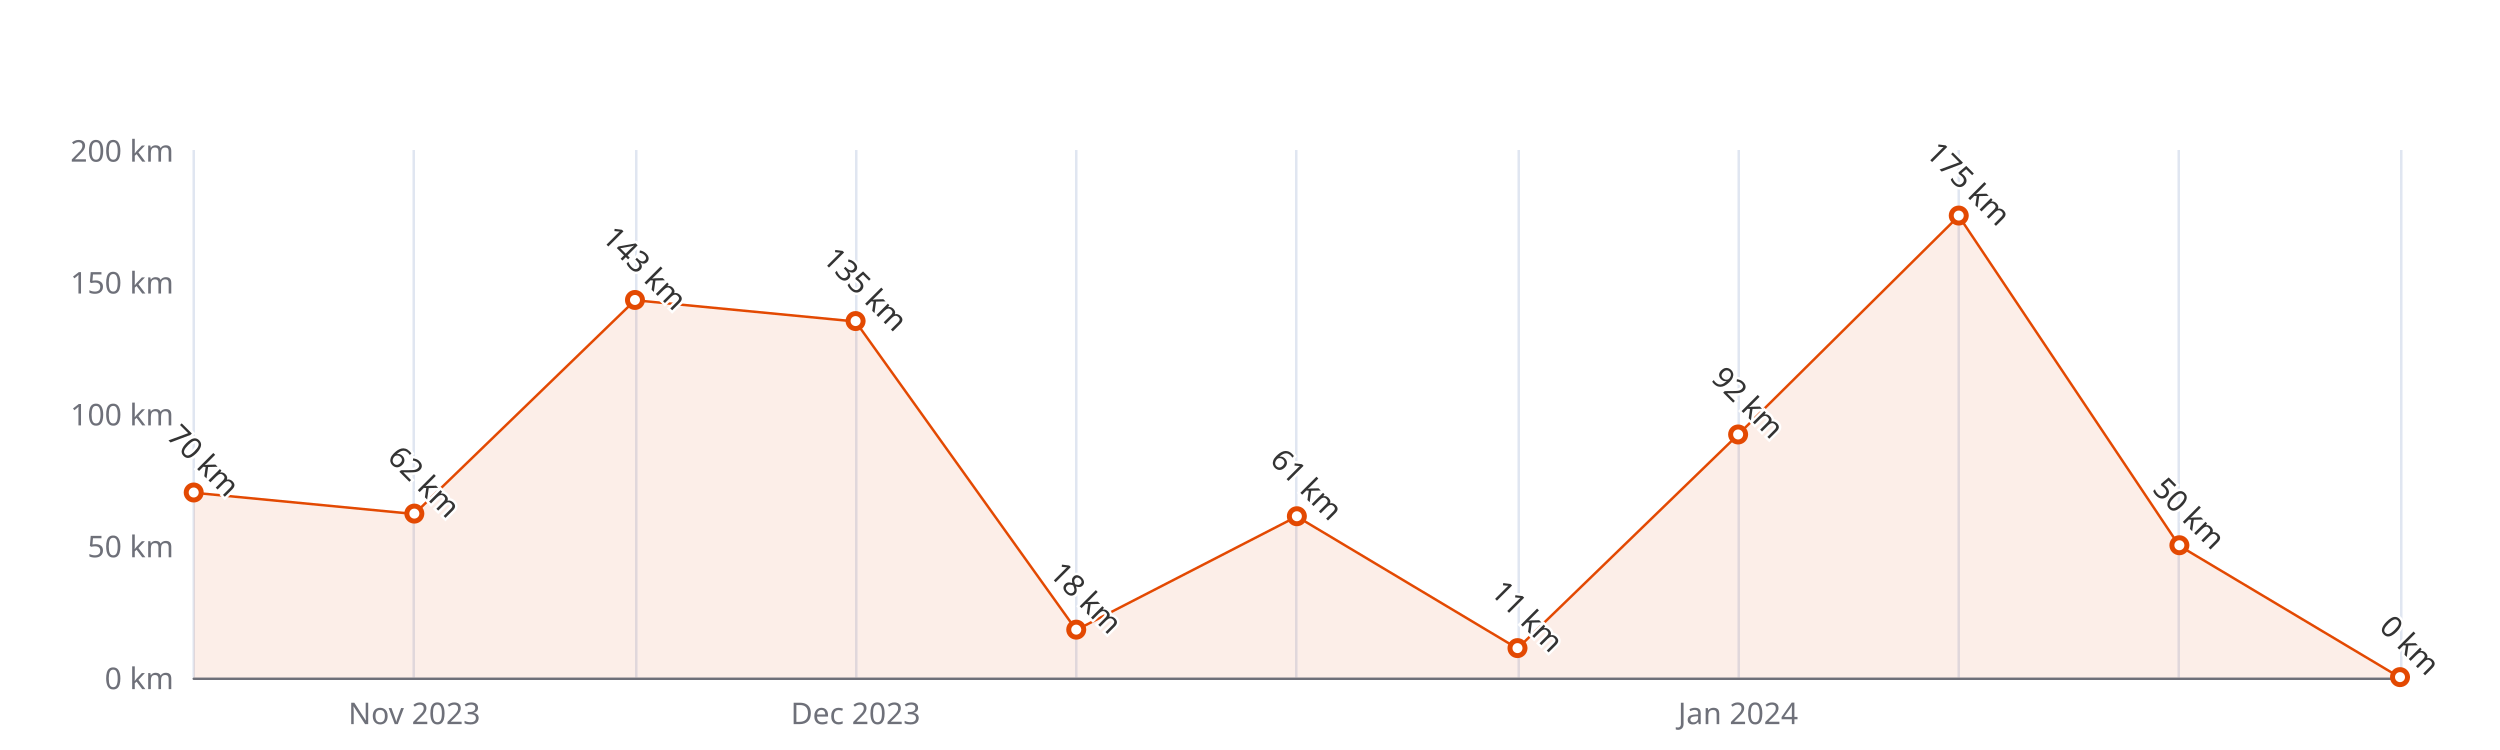
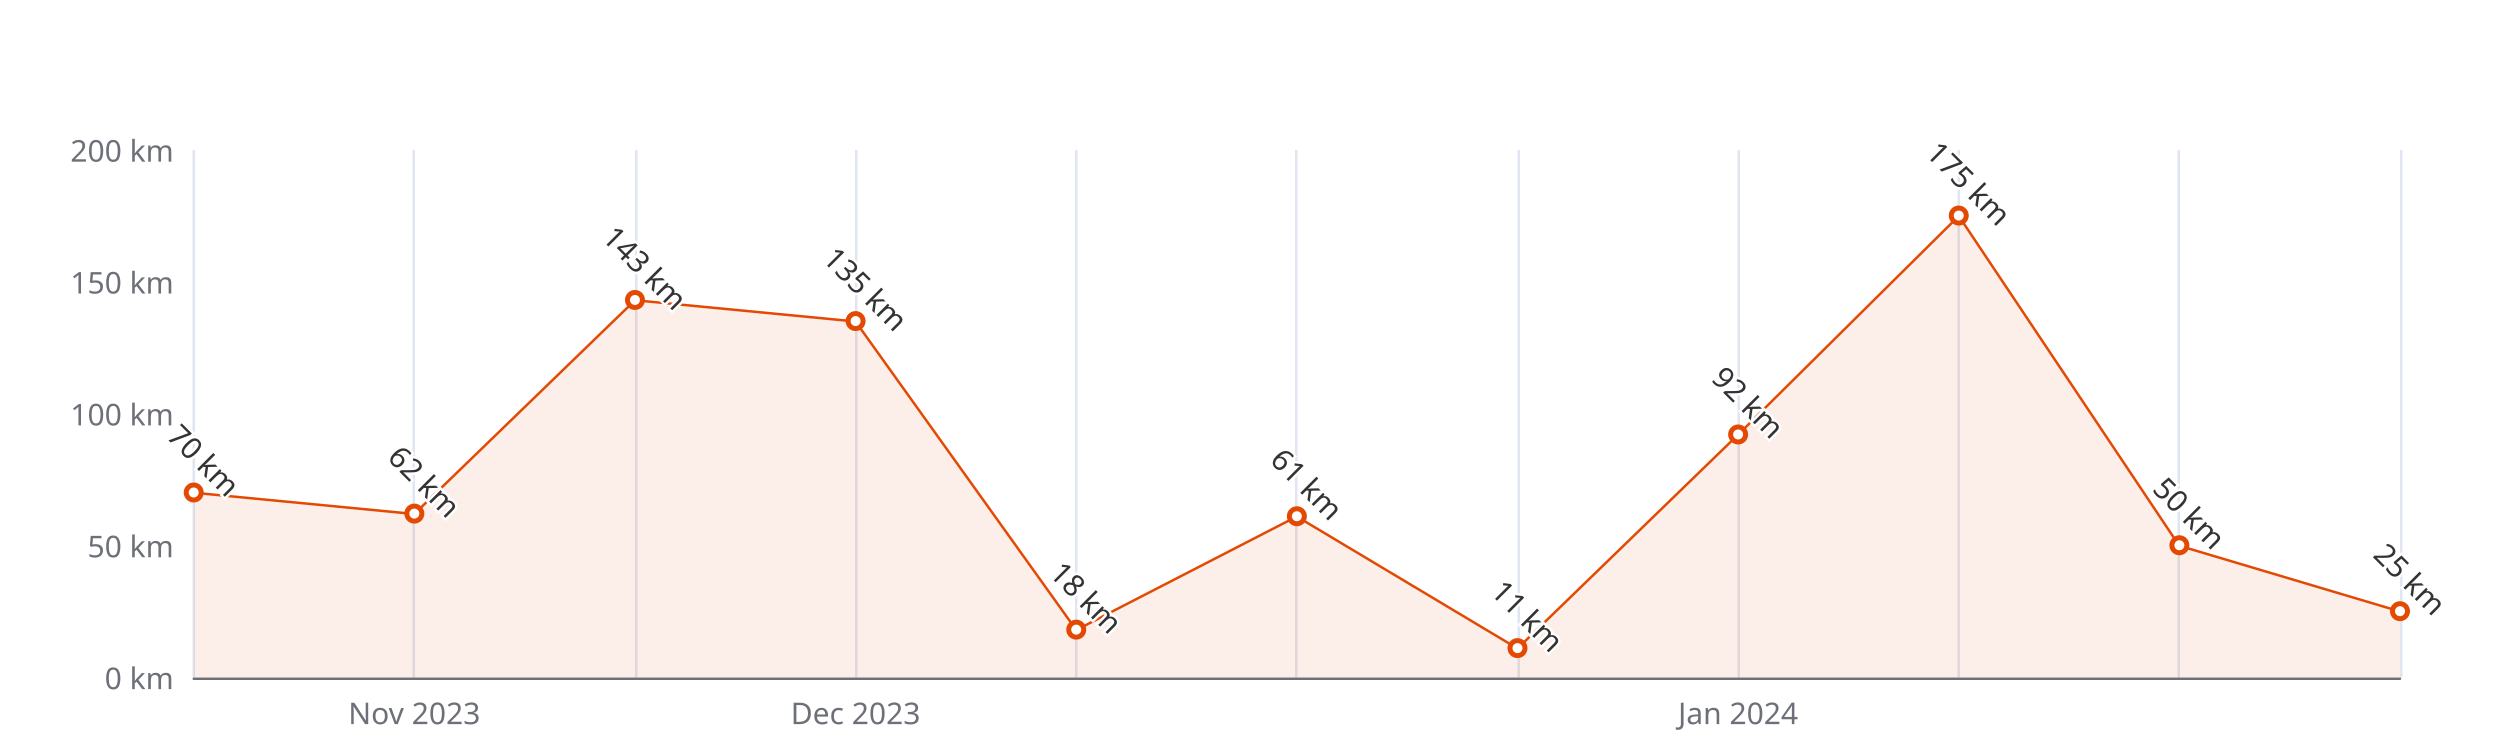
<svg xmlns="http://www.w3.org/2000/svg" width="1000" height="300" version="1.1" baseProfile="full" viewBox="0 0 1000 300">
  <rect width="1000" height="300" x="0" y="0" id="0" fill="#ffffff" />
  <path d="M77.5 60L77.5 271" fill="none" stroke="#E0E6F1" />
  <path d="M165.5 60L165.5 271" fill="none" stroke="#E0E6F1" />
  <path d="M254.5 60L254.5 271" fill="none" stroke="#E0E6F1" />
  <path d="M342.5 60L342.5 271" fill="none" stroke="#E0E6F1" />
  <path d="M430.5 60L430.5 271" fill="none" stroke="#E0E6F1" />
  <path d="M518.5 60L518.5 271" fill="none" stroke="#E0E6F1" />
  <path d="M607.5 60L607.5 271" fill="none" stroke="#E0E6F1" />
  <path d="M695.5 60L695.5 271" fill="none" stroke="#E0E6F1" />
  <path d="M783.5 60L783.5 271" fill="none" stroke="#E0E6F1" />
  <path d="M871.5 60L871.5 271" fill="none" stroke="#E0E6F1" />
  <path d="M960.5 60L960.5 271" fill="none" stroke="#E0E6F1" />
  <path d="M77.5 271.5L960 271.5" fill="none" stroke="#6E7079" stroke-linecap="round" />
  <text dominant-baseline="central" text-anchor="end" style="font-size:12px;font-family:sans-serif;" xml:space="preserve" transform="translate(69.48 271)" fill="#6E7079">0 km</text>
  <text dominant-baseline="central" text-anchor="end" style="font-size:12px;font-family:sans-serif;" xml:space="preserve" transform="translate(69.48 218.25)" fill="#6E7079">50 km</text>
  <text dominant-baseline="central" text-anchor="end" style="font-size:12px;font-family:sans-serif;" xml:space="preserve" transform="translate(69.48 165.5)" fill="#6E7079">100 km</text>
  <text dominant-baseline="central" text-anchor="end" style="font-size:12px;font-family:sans-serif;" xml:space="preserve" transform="translate(69.48 112.75)" fill="#6E7079">150 km</text>
  <text dominant-baseline="central" text-anchor="end" style="font-size:12px;font-family:sans-serif;" xml:space="preserve" transform="translate(69.48 60)" fill="#6E7079">200 km</text>
  <text dominant-baseline="central" text-anchor="middle" style="font-size:12px;font-family:sans-serif;" xml:space="preserve" y="6" transform="translate(165.732 279)" fill="#6E7079">Nov 2023</text>
  <text dominant-baseline="central" text-anchor="middle" style="font-size:12px;font-family:sans-serif;" xml:space="preserve" y="6" transform="translate(342.236 279)" fill="#6E7079">Dec 2023</text>
  <text dominant-baseline="central" text-anchor="middle" style="font-size:12px;font-family:sans-serif;" xml:space="preserve" y="6" transform="translate(695.244 279)" fill="#6E7079">Jan 2024</text>
  <g clip-path="url(#zr5-c0)">
-     <path d="M77.5 197.1L165.7 205.6L254 120.1L342.2 128.6L430.5 252L518.7 206.6L607 259.4L695.2 173.9L783.5 86.4L871.7 218.3L960 271L871.7 271L783.5 271L695.2 271L607 271L518.7 271L430.5 271L342.2 271L254 271L165.7 271L77.5 271Z" fill="rgb(227,73,2)" fill-opacity="0.09" />
-     <path d="M77.5 197.1L165.7 205.6L254 120.1L342.2 128.6L430.5 252L518.7 206.6L607 259.4L695.2 173.9L783.5 86.4L871.7 218.3L960 271" fill="none" stroke="#E34902" stroke-linejoin="bevel" />
+     <path d="M77.5 197.1L165.7 205.6L254 120.1L342.2 128.6L430.5 252L518.7 206.6L607 259.4L695.2 173.9L783.5 86.4L871.7 218.3L960 244.6L960 271L871.7 271L783.5 271L695.2 271L607 271L518.7 271L430.5 271L342.2 271L254 271L165.7 271L77.5 271Z" fill="rgb(227,73,2)" fill-opacity="0.09" />
+     <path d="M77.5 197.1L165.7 205.6L254 120.1L342.2 128.6L430.5 252L518.7 206.6L607 259.4L695.2 173.9L783.5 86.4L871.7 218.3L960 244.6" fill="none" stroke="#E34902" stroke-linejoin="bevel" />
  </g>
  <path d="M1 0A1 1 0 1 1 1 -0.1A1 1 0 0 1 1 0" transform="matrix(3,0,0,3,77.48,197.15)" fill="#fff" stroke="#E34902" stroke-width="0.667" />
  <path d="M1 0A1 1 0 1 1 1 -0.1A1 1 0 0 1 1 0" transform="matrix(3,0,0,3,165.732,205.59)" fill="#fff" stroke="#E34902" stroke-width="0.667" />
  <path d="M1 0A1 1 0 1 1 1 -0.1A1 1 0 0 1 1 0" transform="matrix(3,0,0,3,253.984,120.135)" fill="#fff" stroke="#E34902" stroke-width="0.667" />
  <path d="M1 0A1 1 0 1 1 1 -0.1A1 1 0 0 1 1 0" transform="matrix(3,0,0,3,342.236,128.575)" fill="#fff" stroke="#E34902" stroke-width="0.667" />
  <path d="M1 0A1 1 0 1 1 1 -0.1A1 1 0 0 1 1 0" transform="matrix(3,0,0,3,430.488,252.01)" fill="#fff" stroke="#E34902" stroke-width="0.667" />
  <path d="M1 0A1 1 0 1 1 1 -0.1A1 1 0 0 1 1 0" transform="matrix(3,0,0,3,518.74,206.645)" fill="#fff" stroke="#E34902" stroke-width="0.667" />
  <path d="M1 0A1 1 0 1 1 1 -0.1A1 1 0 0 1 1 0" transform="matrix(3,0,0,3,606.992,259.395)" fill="#fff" stroke="#E34902" stroke-width="0.667" />
  <path d="M1 0A1 1 0 1 1 1 -0.1A1 1 0 0 1 1 0" transform="matrix(3,0,0,3,695.244,173.94)" fill="#fff" stroke="#E34902" stroke-width="0.667" />
  <path d="M1 0A1 1 0 1 1 1 -0.1A1 1 0 0 1 1 0" transform="matrix(3,0,0,3,783.496,86.375)" fill="#fff" stroke="#E34902" stroke-width="0.667" />
  <path d="M1 0A1 1 0 1 1 1 -0.1A1 1 0 0 1 1 0" transform="matrix(3,0,0,3,871.748,218.25)" fill="#fff" stroke="#E34902" stroke-width="0.667" />
-   <path d="M1 0A1 1 0 1 1 1 -0.1A1 1 0 0 1 1 0" transform="matrix(3,0,0,3,960,271)" fill="#fff" stroke="#E34902" stroke-width="0.667" />
+   <path d="M1 0A1 1 0 1 1 1 -0.1A1 1 0 0 1 1 0" transform="matrix(3,0,0,3,960,244.625)" fill="#fff" stroke="#E34902" stroke-width="0.667" />
  <text dominant-baseline="central" text-anchor="middle" style="font-size:12px;font-family:sans-serif;" xml:space="preserve" y="-6" transform="matrix(0.707,0.707,-0.707,0.707,77.48,188.15)" fill="#333" stroke="rgb(255,255,255)" stroke-width="2" paint-order="stroke" stroke-miterlimit="2">70 km</text>
  <text dominant-baseline="central" text-anchor="middle" style="font-size:12px;font-family:sans-serif;" xml:space="preserve" y="-6" transform="matrix(0.707,0.707,-0.707,0.707,165.732,196.59)" fill="#333" stroke="rgb(255,255,255)" stroke-width="2" paint-order="stroke" stroke-miterlimit="2">62 km</text>
  <text dominant-baseline="central" text-anchor="middle" style="font-size:12px;font-family:sans-serif;" xml:space="preserve" y="-6" transform="matrix(0.707,0.707,-0.707,0.707,253.984,111.135)" fill="#333" stroke="rgb(255,255,255)" stroke-width="2" paint-order="stroke" stroke-miterlimit="2">143 km</text>
  <text dominant-baseline="central" text-anchor="middle" style="font-size:12px;font-family:sans-serif;" xml:space="preserve" y="-6" transform="matrix(0.707,0.707,-0.707,0.707,342.236,119.575)" fill="#333" stroke="rgb(255,255,255)" stroke-width="2" paint-order="stroke" stroke-miterlimit="2">135 km</text>
  <text dominant-baseline="central" text-anchor="middle" style="font-size:12px;font-family:sans-serif;" xml:space="preserve" y="-6" transform="matrix(0.707,0.707,-0.707,0.707,430.488,243.01)" fill="#333" stroke="rgb(255,255,255)" stroke-width="2" paint-order="stroke" stroke-miterlimit="2">18 km</text>
  <text dominant-baseline="central" text-anchor="middle" style="font-size:12px;font-family:sans-serif;" xml:space="preserve" y="-6" transform="matrix(0.707,0.707,-0.707,0.707,518.74,197.645)" fill="#333" stroke="rgb(255,255,255)" stroke-width="2" paint-order="stroke" stroke-miterlimit="2">61 km</text>
  <text dominant-baseline="central" text-anchor="middle" style="font-size:12px;font-family:sans-serif;" xml:space="preserve" y="-6" transform="matrix(0.707,0.707,-0.707,0.707,606.992,250.395)" fill="#333" stroke="rgb(255,255,255)" stroke-width="2" paint-order="stroke" stroke-miterlimit="2">11 km</text>
  <text dominant-baseline="central" text-anchor="middle" style="font-size:12px;font-family:sans-serif;" xml:space="preserve" y="-6" transform="matrix(0.707,0.707,-0.707,0.707,695.244,164.94)" fill="#333" stroke="rgb(255,255,255)" stroke-width="2" paint-order="stroke" stroke-miterlimit="2">92 km</text>
  <text dominant-baseline="central" text-anchor="middle" style="font-size:12px;font-family:sans-serif;" xml:space="preserve" y="-6" transform="matrix(0.707,0.707,-0.707,0.707,783.496,77.375)" fill="#333" stroke="rgb(255,255,255)" stroke-width="2" paint-order="stroke" stroke-miterlimit="2">175 km</text>
  <text dominant-baseline="central" text-anchor="middle" style="font-size:12px;font-family:sans-serif;" xml:space="preserve" y="-6" transform="matrix(0.707,0.707,-0.707,0.707,871.748,209.25)" fill="#333" stroke="rgb(255,255,255)" stroke-width="2" paint-order="stroke" stroke-miterlimit="2">50 km</text>
-   <text dominant-baseline="central" text-anchor="middle" style="font-size:12px;font-family:sans-serif;" xml:space="preserve" y="-6" transform="matrix(0.707,0.707,-0.707,0.707,960,262)" fill="#333" stroke="rgb(255,255,255)" stroke-width="2" paint-order="stroke" stroke-miterlimit="2">0 km</text>
+   <text dominant-baseline="central" text-anchor="middle" style="font-size:12px;font-family:sans-serif;" xml:space="preserve" y="-6" transform="matrix(0.707,0.707,-0.707,0.707,960,235.625)" fill="#333" stroke="rgb(255,255,255)" stroke-width="2" paint-order="stroke" stroke-miterlimit="2">25 km</text>
  <defs>
    <clipPath id="zr5-c0">
      <path d="M76 59.5l884 0l0 212l-884 0Z" fill="#000" />
    </clipPath>
  </defs>
</svg>
